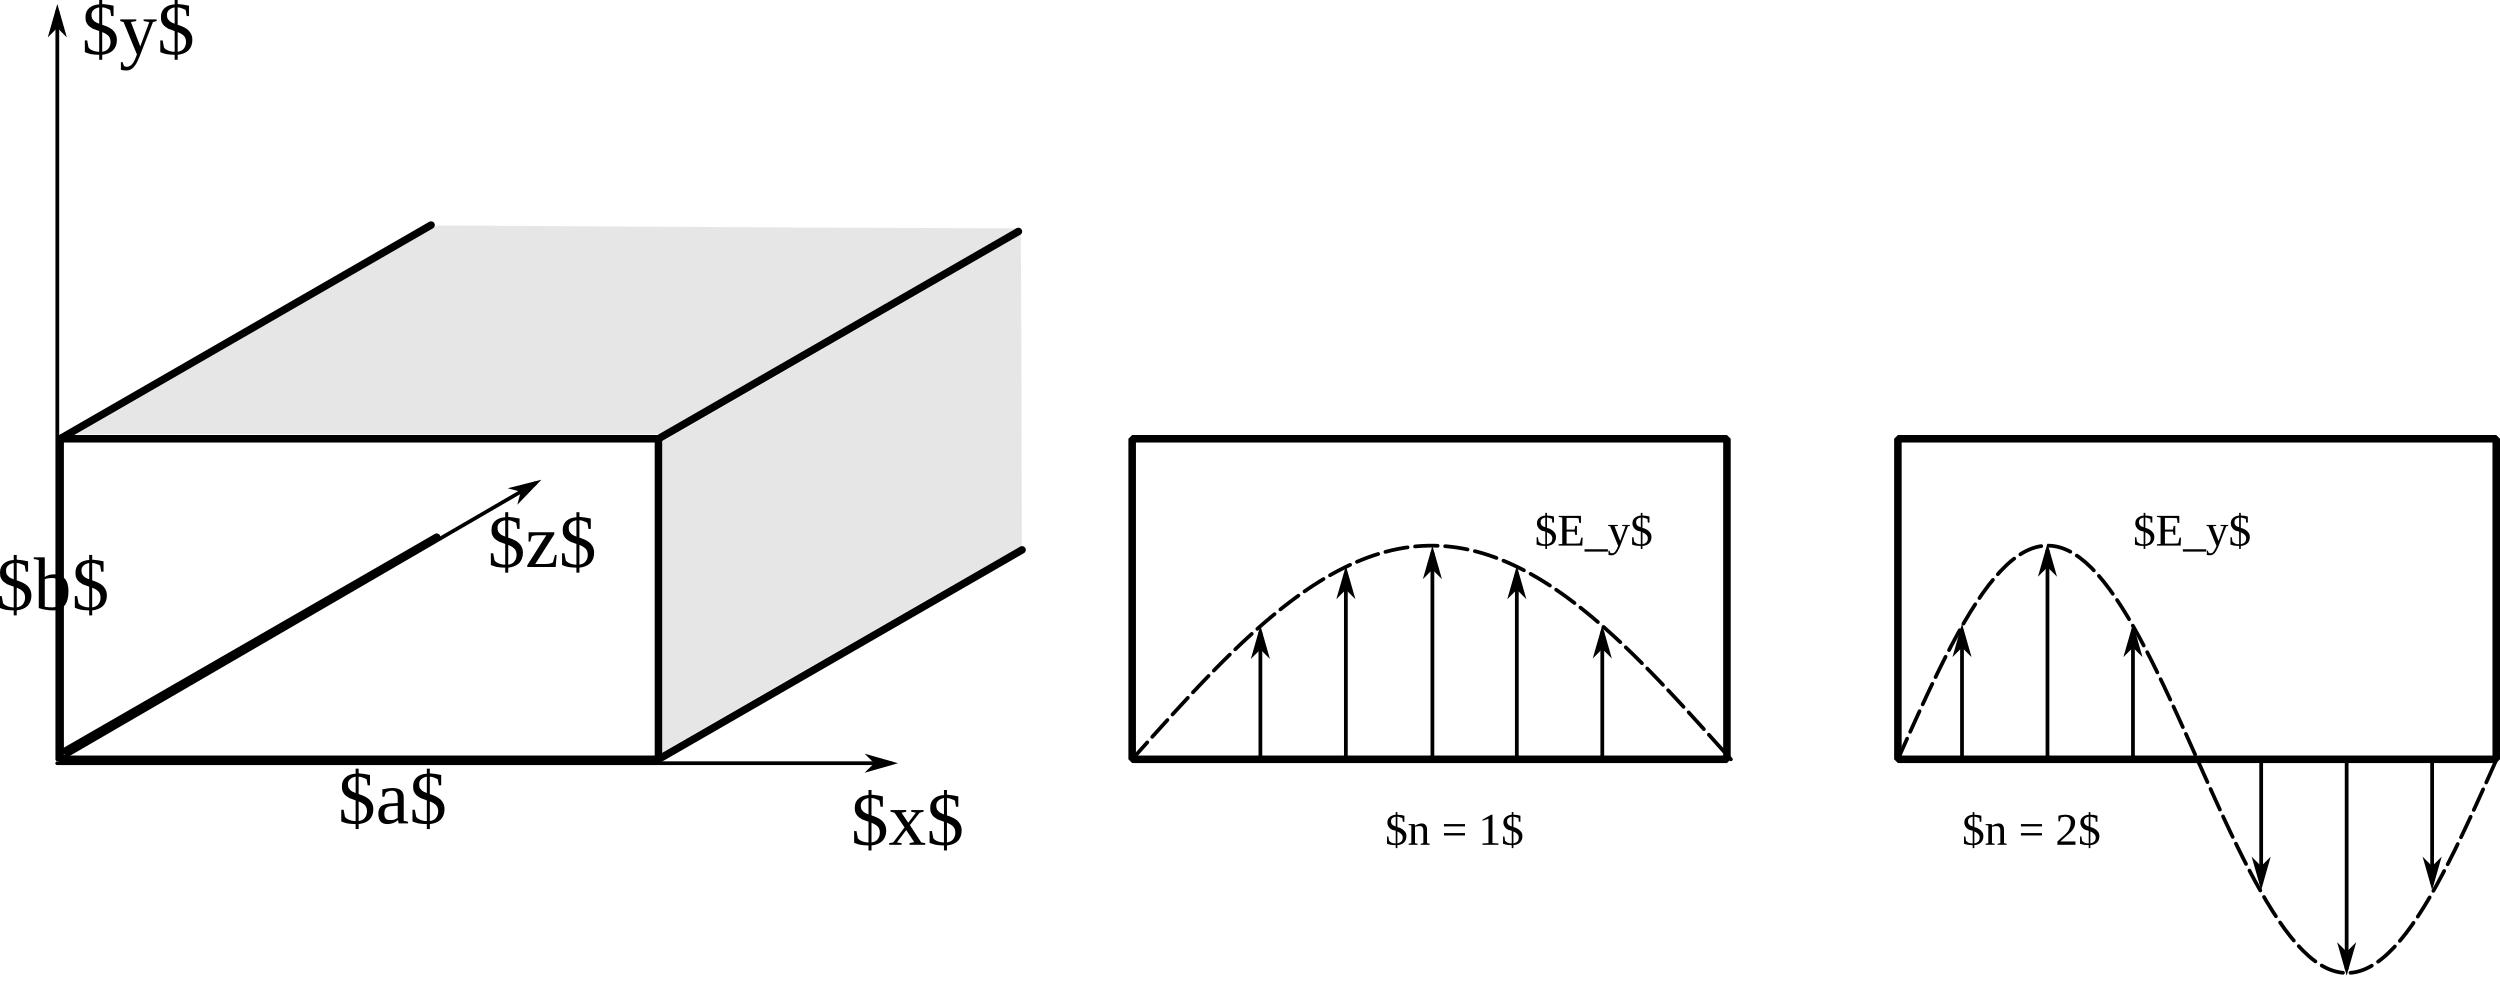
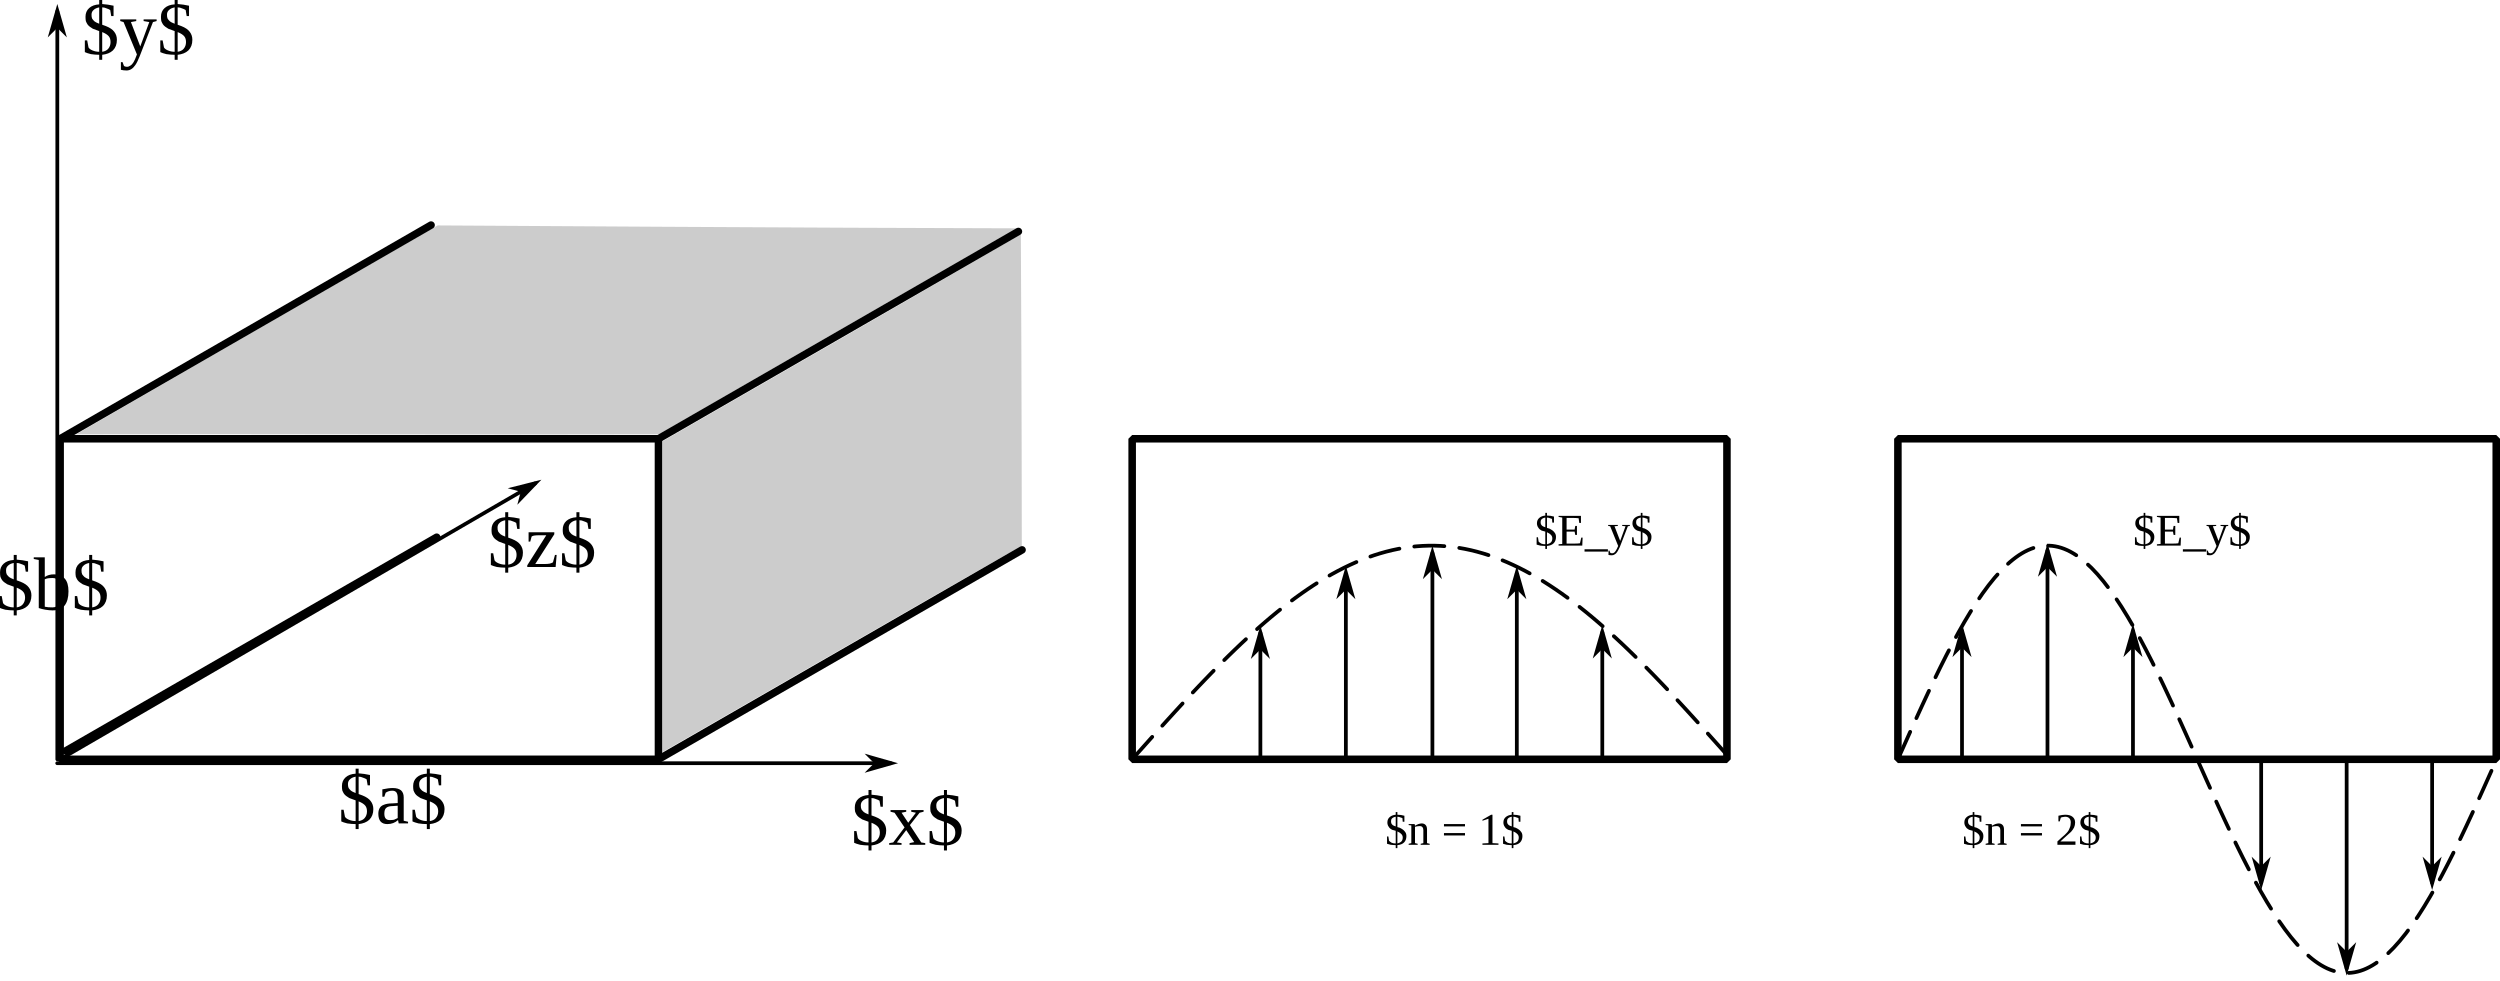
<svg xmlns="http://www.w3.org/2000/svg" width="11.699cm" height="4.587cm" viewBox="0 0 116.99 45.869" version="1.1" id="svg8">
  <defs id="defs2">
    <marker orient="auto" refY="0" refX="0" id="marker4943" style="overflow:visible">
      <path id="path4945" d="M 0,0 5,-5 -12.5,0 5,5 0,0 Z" style="fill:#000000;fill-opacity:1;fill-rule:evenodd;stroke:#000000;stroke-width:1pt;stroke-opacity:1" transform="matrix(-0.4,0,0,-0.4,-4,0)" />
    </marker>
    <marker orient="auto" refY="0" refX="0" id="marker4831" style="overflow:visible">
      <path id="path4833" d="M 0,0 5,-5 -12.5,0 5,5 0,0 Z" style="fill:#000000;fill-opacity:1;fill-rule:evenodd;stroke:#000000;stroke-width:1pt;stroke-opacity:1" transform="matrix(-0.4,0,0,-0.4,-4,0)" />
    </marker>
    <marker orient="auto" refY="0" refX="0" id="marker4749" style="overflow:visible">
      <path id="path4751" d="M 0,0 5,-5 -12.5,0 5,5 0,0 Z" style="fill:#000000;fill-opacity:1;fill-rule:evenodd;stroke:#000000;stroke-width:1pt;stroke-opacity:1" transform="matrix(-0.4,0,0,-0.4,-4,0)" />
    </marker>
    <marker orient="auto" refY="0" refX="0" id="marker4673" style="overflow:visible">
      <path id="path4675" d="M 0,0 5,-5 -12.5,0 5,5 0,0 Z" style="fill:#000000;fill-opacity:1;fill-rule:evenodd;stroke:#000000;stroke-width:1pt;stroke-opacity:1" transform="matrix(-0.4,0,0,-0.4,-4,0)" />
    </marker>
    <marker orient="auto" refY="0" refX="0" id="marker4603" style="overflow:visible">
      <path id="path4605" d="M 0,0 5,-5 -12.5,0 5,5 0,0 Z" style="fill:#000000;fill-opacity:1;fill-rule:evenodd;stroke:#000000;stroke-width:1pt;stroke-opacity:1" transform="matrix(-0.4,0,0,-0.4,-4,0)" />
    </marker>
    <marker orient="auto" refY="0" refX="0" id="marker4539" style="overflow:visible">
      <path id="path4541" d="M 0,0 5,-5 -12.5,0 5,5 0,0 Z" style="fill:#000000;fill-opacity:1;fill-rule:evenodd;stroke:#000000;stroke-width:1pt;stroke-opacity:1" transform="matrix(-0.4,0,0,-0.4,-4,0)" />
    </marker>
    <marker style="overflow:visible" id="marker4433" refX="0" refY="0" orient="auto">
      <path transform="matrix(-0.4,0,0,-0.4,-4,0)" style="fill:#000000;fill-opacity:1;fill-rule:evenodd;stroke:#000000;stroke-width:1pt;stroke-opacity:1" d="M 0,0 5,-5 -12.5,0 5,5 0,0 Z" id="path4435" />
    </marker>
    <marker style="overflow:visible" id="marker4381" refX="0" refY="0" orient="auto">
      <path transform="matrix(-0.4,0,0,-0.4,-4,0)" style="fill:#000000;fill-opacity:1;fill-rule:evenodd;stroke:#000000;stroke-width:1pt;stroke-opacity:1" d="M 0,0 5,-5 -12.5,0 5,5 0,0 Z" id="path4383" />
    </marker>
    <marker style="overflow:visible" id="marker4335" refX="0" refY="0" orient="auto">
      <path transform="matrix(-0.4,0,0,-0.4,-4,0)" style="fill:#000000;fill-opacity:1;fill-rule:evenodd;stroke:#000000;stroke-width:1pt;stroke-opacity:1" d="M 0,0 5,-5 -12.5,0 5,5 0,0 Z" id="path4337" />
    </marker>
    <marker style="overflow:visible" id="marker4295" refX="0" refY="0" orient="auto">
      <path transform="matrix(-0.4,0,0,-0.4,-4,0)" style="fill:#000000;fill-opacity:1;fill-rule:evenodd;stroke:#000000;stroke-width:1pt;stroke-opacity:1" d="M 0,0 5,-5 -12.5,0 5,5 0,0 Z" id="path4297" />
    </marker>
    <marker style="overflow:visible" id="marker4261" refX="0" refY="0" orient="auto">
      <path transform="matrix(-0.4,0,0,-0.4,-4,0)" style="fill:#000000;fill-opacity:1;fill-rule:evenodd;stroke:#000000;stroke-width:1pt;stroke-opacity:1" d="M 0,0 5,-5 -12.5,0 5,5 0,0 Z" id="path4263" />
    </marker>
    <marker orient="auto" refY="0" refX="0" id="Arrow1Mend" style="overflow:visible">
      <path id="path1054" d="M 0,0 5,-5 -12.5,0 5,5 0,0 Z" style="fill:#000000;fill-opacity:1;fill-rule:evenodd;stroke:#000000;stroke-width:1pt;stroke-opacity:1" transform="matrix(-0.4,0,0,-0.4,-4,0)" />
    </marker>
    <marker orient="auto" refY="0" refX="0" id="Arrow1Mend-4" style="overflow:visible">
      <path id="path1054-0" d="M 0,0 5,-5 -12.5,0 5,5 Z" style="fill:#000000;fill-opacity:1;fill-rule:evenodd;stroke:#000000;stroke-width:1pt;stroke-opacity:1" transform="matrix(-0.4,0,0,-0.4,-4,0)" />
    </marker>
    <marker orient="auto" refY="0" refX="0" id="Arrow1Mend-7" style="overflow:visible">
      <path id="path1054-1" d="M 0,0 5,-5 -12.5,0 5,5 Z" style="fill:#000000;fill-opacity:1;fill-rule:evenodd;stroke:#000000;stroke-width:1pt;stroke-opacity:1" transform="matrix(-0.4,0,0,-0.4,-4,0)" />
    </marker>
  </defs>
  <g id="layer1" transform="translate(-2.186035,-250.4679)">
-     <path style="opacity:1;fill:#e6e6e6;fill-opacity:1;fill-rule:nonzero;stroke:none;stroke-width:0.625;stroke-linecap:round;stroke-linejoin:bevel;stroke-miterlimit:4;stroke-dasharray:3.75, 1.25;stroke-dashoffset:0;stroke-opacity:1" d="m 5.747,270.792 c 6.362,-3.697 16.922,-9.776 16.922,-9.776 0,0 18.642,0.122 27.127,0.136 l -9.268,5.313 -7.471,4.326 c -9.46,0.032 -18.221,-0.023 -27.31,0.001 z" id="path5743" />
-     <path style="opacity:1;fill:#e6e6e6;fill-opacity:1;fill-rule:nonzero;stroke:none;stroke-width:0.625;stroke-linecap:round;stroke-linejoin:bevel;stroke-miterlimit:4;stroke-dasharray:3.75, 1.25;stroke-dashoffset:0;stroke-opacity:1" d="m 109.885,98.908 0.003,-25.762 28.968,-16.675 c 15.933,-9.171 30.39,-17.645 30.414,-17.621 0.149,26.815 0.158,51.665 0.158,51.665 0,0 -5.374,2.96 -29.388,16.803 -16.089,9.275 -29.457,16.973 -29.707,17.107 l -0.453,0.244 0.003,-25.762 z" id="path5759" transform="matrix(0.2822222,0,0,0.2822222,2.186035,250.4679)" />
+     <path style="opacity:1;fill:#cccccc;fill-opacity:1;fill-rule:nonzero;stroke:none;stroke-width:0.625;stroke-linecap:round;stroke-linejoin:bevel;stroke-miterlimit:4;stroke-dasharray:3.75, 1.25;stroke-dashoffset:0;stroke-opacity:1" d="m 5.747,270.792 c 6.362,-3.697 16.922,-9.776 16.922,-9.776 0,0 18.642,0.122 27.127,0.136 l -9.268,5.313 -7.471,4.326 c -9.46,0.032 -18.221,-0.023 -27.31,0.001 z" id="path5743" />
+     <path style="opacity:1;fill:#cccccc;fill-opacity:1;fill-rule:nonzero;stroke:none;stroke-width:0.625;stroke-linecap:round;stroke-linejoin:bevel;stroke-miterlimit:4;stroke-dasharray:3.75, 1.25;stroke-dashoffset:0;stroke-opacity:1" d="m 109.885,98.908 0.003,-25.762 28.968,-16.675 c 15.933,-9.171 30.39,-17.645 30.414,-17.621 0.149,26.815 0.158,51.665 0.158,51.665 0,0 -5.374,2.96 -29.388,16.803 -16.089,9.275 -29.457,16.973 -29.707,17.107 l -0.453,0.244 0.003,-25.762 z" id="path5759" transform="matrix(0.2822222,0,0,0.2822222,2.186035,250.4679)" />
    <rect style="opacity:1;fill:none;fill-opacity:1;fill-rule:nonzero;stroke:#000000;stroke-width:0.353;stroke-linecap:round;stroke-linejoin:bevel;stroke-miterlimit:4;stroke-dasharray:none;stroke-dashoffset:0;stroke-opacity:1;paint-order:stroke markers fill" id="rect821" width="28" height="15" x="91" y="271" />
-     <path style="opacity:1;fill:none;fill-opacity:1;fill-rule:nonzero;stroke:#000000;stroke-width:0.176;stroke-linecap:round;stroke-linejoin:bevel;stroke-miterlimit:4;stroke-dasharray:1.058, 0.353;stroke-dashoffset:0;stroke-opacity:1;paint-order:stroke markers fill" d="m 91,286 c 0.094,-0.212 0.189,-0.423 0.283,-0.634 0.094,-0.211 0.189,-0.422 0.283,-0.632 0.094,-0.21 0.189,-0.419 0.283,-0.627 0.094,-0.208 0.189,-0.414 0.283,-0.619 0.094,-0.205 0.189,-0.408 0.283,-0.609 0.094,-0.201 0.189,-0.4 0.283,-0.596 0.094,-0.196 0.189,-0.39 0.283,-0.581 0.094,-0.191 0.189,-0.379 0.283,-0.564 0.094,-0.185 0.189,-0.366 0.283,-0.544 0.094,-0.178 0.189,-0.352 0.283,-0.523 0.094,-0.17 0.189,-0.337 0.283,-0.499 0.094,-0.162 0.189,-0.32 0.283,-0.473 0.094,-0.153 0.189,-0.302 0.283,-0.445 0.094,-0.144 0.189,-0.282 0.283,-0.416 0.094,-0.133 0.189,-0.262 0.283,-0.384 0.094,-0.123 0.189,-0.24 0.283,-0.351 0.094,-0.112 0.189,-0.217 0.283,-0.317 0.094,-0.1 0.189,-0.194 0.283,-0.282 0.094,-0.088 0.189,-0.17 0.283,-0.245 0.094,-0.075 0.189,-0.145 0.283,-0.208 0.094,-0.063 0.189,-0.119 0.283,-0.169 0.094,-0.05 0.189,-0.093 0.283,-0.13 0.094,-0.037 0.189,-0.067 0.283,-0.09 0.094,-0.024 0.189,-0.04 0.283,-0.05 0.094,-0.01 0.189,-0.013 0.283,-0.01 0.094,0.003 0.189,0.013 0.283,0.03 0.094,0.017 0.189,0.04 0.283,0.07 0.094,0.03 0.189,0.067 0.283,0.11 0.094,0.043 0.189,0.093 0.283,0.15 0.094,0.056 0.189,0.119 0.283,0.188 0.094,0.069 0.189,0.145 0.283,0.226 0.094,0.082 0.189,0.17 0.283,0.264 0.094,0.094 0.189,0.194 0.283,0.3 0.094,0.106 0.189,0.217 0.283,0.335 0.094,0.117 0.189,0.24 0.283,0.368 0.094,0.128 0.189,0.262 0.283,0.4 0.094,0.139 0.189,0.282 0.283,0.431 0.094,0.148 0.189,0.302 0.283,0.459 0.094,0.158 0.189,0.32 0.283,0.486 0.094,0.166 0.189,0.337 0.283,0.511 0.094,0.174 0.189,0.352 0.283,0.534 0.094,0.181 0.189,0.366 0.283,0.554 0.094,0.188 0.189,0.379 0.283,0.573 0.094,0.194 0.189,0.39 0.283,0.589 0.094,0.199 0.189,0.4 0.283,0.603 0.094,0.203 0.189,0.408 0.283,0.614 0.094,0.206 0.189,0.414 0.283,0.623 0.094,0.209 0.189,0.419 0.283,0.629 0.094,0.211 0.189,0.422 0.283,0.633 0.094,0.211 0.189,0.423 0.283,0.635 0.094,0.211 0.189,0.423 0.283,0.633 0.094,0.211 0.189,0.421 0.283,0.629 0.094,0.209 0.189,0.417 0.283,0.623 0.094,0.206 0.189,0.411 0.283,0.614 0.094,0.203 0.189,0.404 0.283,0.603 0.094,0.199 0.189,0.395 0.283,0.589 0.094,0.194 0.189,0.385 0.283,0.573 0.094,0.188 0.189,0.373 0.283,0.554 0.094,0.182 0.189,0.36 0.283,0.534 0.094,0.174 0.189,0.345 0.283,0.511 0.094,0.166 0.189,0.328 0.283,0.486 0.094,0.158 0.189,0.311 0.283,0.459 0.094,0.148 0.189,0.292 0.283,0.431 0.094,0.139 0.189,0.272 0.283,0.4 0.094,0.128 0.189,0.251 0.283,0.368 0.094,0.117 0.189,0.229 0.283,0.335 0.094,0.106 0.189,0.206 0.283,0.3 0.094,0.094 0.189,0.182 0.283,0.264 0.094,0.082 0.189,0.157 0.283,0.226 0.094,0.069 0.189,0.132 0.283,0.188 0.094,0.056 0.189,0.106 0.283,0.15 0.094,0.043 0.189,0.08 0.283,0.11 0.094,0.03 0.189,0.054 0.283,0.07 0.094,0.017 0.189,0.027 0.283,0.03 0.094,0.003 0.189,-1e-5 0.283,-0.01 0.094,-0.01 0.189,-0.027 0.283,-0.05 0.094,-0.023 0.189,-0.054 0.283,-0.09 0.094,-0.037 0.189,-0.08 0.283,-0.13 0.094,-0.05 0.189,-0.106 0.283,-0.169 0.094,-0.063 0.189,-0.132 0.283,-0.208 0.094,-0.075 0.189,-0.157 0.283,-0.245 0.094,-0.088 0.189,-0.182 0.283,-0.282 0.094,-0.1 0.189,-0.206 0.283,-0.317 0.094,-0.112 0.189,-0.229 0.283,-0.351 0.094,-0.123 0.189,-0.251 0.283,-0.384 0.094,-0.133 0.189,-0.272 0.283,-0.416 0.094,-0.144 0.189,-0.292 0.283,-0.445 0.094,-0.153 0.189,-0.311 0.283,-0.473 0.094,-0.162 0.189,-0.328 0.283,-0.499 0.094,-0.17 0.189,-0.345 0.283,-0.523 0.094,-0.178 0.189,-0.36 0.283,-0.544 0.094,-0.185 0.189,-0.373 0.283,-0.564 0.094,-0.191 0.189,-0.385 0.283,-0.581 0.094,-0.196 0.189,-0.395 0.283,-0.596 0.094,-0.201 0.189,-0.404 0.283,-0.609 0.094,-0.205 0.189,-0.411 0.283,-0.619 0.094,-0.208 0.189,-0.417 0.283,-0.627 0.094,-0.21 0.189,-0.421 0.283,-0.632 0.094,-0.211 0.189,-0.423 0.283,-0.634" title="sin(x)" id="path859" />
+     <path style="opacity:1;fill:none;fill-opacity:1;fill-rule:nonzero;stroke:#000000;stroke-width:0.176;stroke-linecap:round;stroke-linejoin:bevel;stroke-miterlimit:4;stroke-dasharray:1.408,0.704;stroke-dashoffset:0;stroke-opacity:1;paint-order:stroke markers fill" d="m 91,286 c 0.094,-0.212 0.189,-0.423 0.283,-0.634 0.094,-0.211 0.189,-0.422 0.283,-0.632 0.094,-0.21 0.189,-0.419 0.283,-0.627 0.094,-0.208 0.189,-0.414 0.283,-0.619 0.094,-0.205 0.189,-0.408 0.283,-0.609 0.094,-0.201 0.189,-0.4 0.283,-0.596 0.094,-0.196 0.189,-0.39 0.283,-0.581 0.094,-0.191 0.189,-0.379 0.283,-0.564 0.094,-0.185 0.189,-0.366 0.283,-0.544 0.094,-0.178 0.189,-0.352 0.283,-0.523 0.094,-0.17 0.189,-0.337 0.283,-0.499 0.094,-0.162 0.189,-0.32 0.283,-0.473 0.094,-0.153 0.189,-0.302 0.283,-0.445 0.094,-0.144 0.189,-0.282 0.283,-0.416 0.094,-0.133 0.189,-0.262 0.283,-0.384 0.094,-0.123 0.189,-0.24 0.283,-0.351 0.094,-0.112 0.189,-0.217 0.283,-0.317 0.094,-0.1 0.189,-0.194 0.283,-0.282 0.094,-0.088 0.189,-0.17 0.283,-0.245 0.094,-0.075 0.189,-0.145 0.283,-0.208 0.094,-0.063 0.189,-0.119 0.283,-0.169 0.094,-0.05 0.189,-0.093 0.283,-0.13 0.094,-0.037 0.189,-0.067 0.283,-0.09 0.094,-0.024 0.189,-0.04 0.283,-0.05 0.094,-0.01 0.189,-0.013 0.283,-0.01 0.094,0.003 0.189,0.013 0.283,0.03 0.094,0.017 0.189,0.04 0.283,0.07 0.094,0.03 0.189,0.067 0.283,0.11 0.094,0.043 0.189,0.093 0.283,0.15 0.094,0.056 0.189,0.119 0.283,0.188 0.094,0.069 0.189,0.145 0.283,0.226 0.094,0.082 0.189,0.17 0.283,0.264 0.094,0.094 0.189,0.194 0.283,0.3 0.094,0.106 0.189,0.217 0.283,0.335 0.094,0.117 0.189,0.24 0.283,0.368 0.094,0.128 0.189,0.262 0.283,0.4 0.094,0.139 0.189,0.282 0.283,0.431 0.094,0.148 0.189,0.302 0.283,0.459 0.094,0.158 0.189,0.32 0.283,0.486 0.094,0.166 0.189,0.337 0.283,0.511 0.094,0.174 0.189,0.352 0.283,0.534 0.094,0.181 0.189,0.366 0.283,0.554 0.094,0.188 0.189,0.379 0.283,0.573 0.094,0.194 0.189,0.39 0.283,0.589 0.094,0.199 0.189,0.4 0.283,0.603 0.094,0.203 0.189,0.408 0.283,0.614 0.094,0.206 0.189,0.414 0.283,0.623 0.094,0.209 0.189,0.419 0.283,0.629 0.094,0.211 0.189,0.422 0.283,0.633 0.094,0.211 0.189,0.423 0.283,0.635 0.094,0.211 0.189,0.423 0.283,0.633 0.094,0.211 0.189,0.421 0.283,0.629 0.094,0.209 0.189,0.417 0.283,0.623 0.094,0.206 0.189,0.411 0.283,0.614 0.094,0.203 0.189,0.404 0.283,0.603 0.094,0.199 0.189,0.395 0.283,0.589 0.094,0.194 0.189,0.385 0.283,0.573 0.094,0.188 0.189,0.373 0.283,0.554 0.094,0.182 0.189,0.36 0.283,0.534 0.094,0.174 0.189,0.345 0.283,0.511 0.094,0.166 0.189,0.328 0.283,0.486 0.094,0.158 0.189,0.311 0.283,0.459 0.094,0.148 0.189,0.292 0.283,0.431 0.094,0.139 0.189,0.272 0.283,0.4 0.094,0.128 0.189,0.251 0.283,0.368 0.094,0.117 0.189,0.229 0.283,0.335 0.094,0.106 0.189,0.206 0.283,0.3 0.094,0.094 0.189,0.182 0.283,0.264 0.094,0.082 0.189,0.157 0.283,0.226 0.094,0.069 0.189,0.132 0.283,0.188 0.094,0.056 0.189,0.106 0.283,0.15 0.094,0.043 0.189,0.08 0.283,0.11 0.094,0.03 0.189,0.054 0.283,0.07 0.094,0.017 0.189,0.027 0.283,0.03 0.094,0.003 0.189,-1e-5 0.283,-0.01 0.094,-0.01 0.189,-0.027 0.283,-0.05 0.094,-0.023 0.189,-0.054 0.283,-0.09 0.094,-0.037 0.189,-0.08 0.283,-0.13 0.094,-0.05 0.189,-0.106 0.283,-0.169 0.094,-0.063 0.189,-0.132 0.283,-0.208 0.094,-0.075 0.189,-0.157 0.283,-0.245 0.094,-0.088 0.189,-0.182 0.283,-0.282 0.094,-0.1 0.189,-0.206 0.283,-0.317 0.094,-0.112 0.189,-0.229 0.283,-0.351 0.094,-0.123 0.189,-0.251 0.283,-0.384 0.094,-0.133 0.189,-0.272 0.283,-0.416 0.094,-0.144 0.189,-0.292 0.283,-0.445 0.094,-0.153 0.189,-0.311 0.283,-0.473 0.094,-0.162 0.189,-0.328 0.283,-0.499 0.094,-0.17 0.189,-0.345 0.283,-0.523 0.094,-0.178 0.189,-0.36 0.283,-0.544 0.094,-0.185 0.189,-0.373 0.283,-0.564 0.094,-0.191 0.189,-0.385 0.283,-0.581 0.094,-0.196 0.189,-0.395 0.283,-0.596 0.094,-0.201 0.189,-0.404 0.283,-0.609 0.094,-0.205 0.189,-0.411 0.283,-0.619 0.094,-0.208 0.189,-0.417 0.283,-0.627 0.094,-0.21 0.189,-0.421 0.283,-0.632 0.094,-0.211 0.189,-0.423 0.283,-0.634" title="sin(x)" id="path859" />
    <path id="path871" d="m 98,285.971 0,-9.732" style="fill:none;stroke:#000000;stroke-width:0.176;stroke-linecap:round;stroke-linejoin:miter;stroke-opacity:1;marker-end:url(#marker4749)" />
    <path id="path873" d="m 102,286 0,-6" style="fill:none;stroke:#000000;stroke-width:0.176;stroke-linecap:round;stroke-linejoin:miter;stroke-opacity:1;marker-end:url(#marker4673)" />
    <path id="path875" d="m 94,286 0,-6" style="fill:none;stroke:#000000;stroke-width:0.176;stroke-linecap:round;stroke-linejoin:miter;stroke-opacity:1;marker-end:url(#marker4831)" />
    <path id="path871-5" d="m 112,285.998 0,9.777" style="fill:none;stroke:#000000;stroke-width:0.176;stroke-linecap:round;stroke-linejoin:miter;stroke-opacity:1;marker-end:url(#marker4539)" />
    <path id="path873-1" d="m 116,286.12 0,5.652" style="fill:none;stroke:#000000;stroke-width:0.176;stroke-linecap:round;stroke-linejoin:miter;stroke-opacity:1;marker-end:url(#marker4943)" />
    <path id="path873-3" d="m 108,286.12 0,5.652" style="fill:none;stroke:#000000;stroke-width:0.176;stroke-linecap:round;stroke-linejoin:miter;stroke-opacity:1;marker-end:url(#marker4603)" />
    <rect style="opacity:1;fill:none;fill-opacity:1;fill-rule:nonzero;stroke:#000000;stroke-width:0.353;stroke-linecap:round;stroke-linejoin:bevel;stroke-miterlimit:4;stroke-dasharray:none;stroke-dashoffset:0;stroke-opacity:1;paint-order:stroke markers fill" id="rect821-1" width="27.833" height="15" x="55.167" y="271" />
    <path id="path871-6" d="m 69.217,285.849 0,-9.495" style="fill:none;stroke:#000000;stroke-width:0.176;stroke-linecap:round;stroke-linejoin:miter;stroke-opacity:1;marker-end:url(#marker4295)" />
    <path id="path873-37" d="m 65.167,286 0,-8.709" style="fill:none;stroke:#000000;stroke-width:0.176;stroke-linecap:butt;stroke-linejoin:miter;stroke-opacity:1;marker-end:url(#marker4335)" />
    <path id="path875-8" d="m 61.167,286.001 0,-5.913" style="fill:none;stroke:#000000;stroke-width:0.176;stroke-linecap:round;stroke-linejoin:miter;stroke-opacity:1;marker-end:url(#marker4381)" />
-     <path id="path972" title="sin(x)" d="m 55.167,286 c 0.094,-0.106 0.189,-0.212 0.283,-0.317 0.094,-0.106 0.189,-0.211 0.283,-0.317 0.094,-0.106 0.189,-0.211 0.283,-0.316 0.094,-0.105 0.189,-0.21 0.283,-0.315 0.094,-0.105 0.189,-0.21 0.283,-0.314 0.094,-0.104 0.189,-0.209 0.283,-0.312 0.094,-0.104 0.189,-0.207 0.283,-0.311 0.094,-0.103 0.189,-0.206 0.283,-0.308 0.094,-0.102 0.189,-0.204 0.283,-0.306 0.094,-0.101 0.189,-0.203 0.283,-0.303 0.094,-0.1 0.189,-0.2 0.283,-0.3 0.094,-0.099 0.189,-0.198 0.283,-0.296 0.094,-0.098 0.189,-0.196 0.283,-0.293 0.094,-0.097 0.189,-0.193 0.283,-0.289 0.094,-0.096 0.189,-0.19 0.283,-0.284 0.094,-0.094 0.189,-0.187 0.283,-0.28 0.094,-0.092 0.189,-0.184 0.283,-0.275 0.094,-0.091 0.189,-0.181 0.283,-0.27 0.094,-0.089 0.189,-0.177 0.283,-0.264 0.094,-0.087 0.189,-0.173 0.283,-0.258 0.094,-0.085 0.189,-0.169 0.283,-0.253 0.094,-0.083 0.189,-0.165 0.283,-0.246 0.094,-0.081 0.189,-0.161 0.283,-0.24 0.094,-0.079 0.189,-0.157 0.283,-0.233 0.094,-0.076 0.189,-0.152 0.283,-0.226 0.094,-0.074 0.189,-0.147 0.283,-0.219 0.094,-0.072 0.189,-0.142 0.283,-0.212 0.094,-0.069 0.189,-0.137 0.283,-0.204 0.094,-0.067 0.189,-0.132 0.283,-0.196 0.094,-0.064 0.189,-0.127 0.283,-0.188 0.094,-0.061 0.189,-0.121 0.283,-0.18 0.094,-0.059 0.189,-0.116 0.283,-0.172 0.094,-0.056 0.189,-0.11 0.283,-0.163 0.094,-0.053 0.189,-0.104 0.283,-0.154 0.094,-0.05 0.189,-0.098 0.283,-0.145 0.094,-0.047 0.189,-0.092 0.283,-0.136 0.094,-0.044 0.189,-0.086 0.283,-0.127 0.094,-0.041 0.189,-0.08 0.283,-0.118 0.094,-0.038 0.189,-0.074 0.283,-0.109 0.094,-0.035 0.189,-0.068 0.283,-0.099 0.094,-0.031 0.189,-0.061 0.283,-0.089 0.094,-0.028 0.189,-0.055 0.283,-0.08 0.094,-0.025 0.189,-0.048 0.283,-0.07 0.094,-0.022 0.189,-0.042 0.283,-0.06 0.094,-0.018 0.189,-0.035 0.283,-0.05 0.094,-0.015 0.189,-0.029 0.283,-0.04 0.094,-0.012 0.189,-0.022 0.283,-0.03 0.094,-0.008 0.189,-0.015 0.283,-0.02 0.094,-0.005 0.189,-0.008 0.283,-0.01 0.094,-10e-4 0.189,-10e-4 0.283,0 0.094,0.002 0.189,0.005 0.283,0.01 0.094,0.005 0.189,0.012 0.283,0.02 0.094,0.008 0.189,0.018 0.283,0.03 0.094,0.012 0.189,0.025 0.283,0.04 0.094,0.015 0.189,0.032 0.283,0.05 0.094,0.018 0.189,0.038 0.283,0.06 0.094,0.022 0.189,0.045 0.283,0.07 0.094,0.025 0.189,0.051 0.283,0.08 0.094,0.028 0.189,0.058 0.283,0.089 0.094,0.031 0.189,0.064 0.283,0.099 0.094,0.035 0.189,0.071 0.283,0.109 0.094,0.038 0.189,0.077 0.283,0.118 0.094,0.041 0.189,0.083 0.283,0.127 0.094,0.044 0.189,0.089 0.283,0.136 0.094,0.047 0.189,0.095 0.283,0.145 0.094,0.05 0.189,0.101 0.283,0.154 0.094,0.053 0.189,0.107 0.283,0.163 0.094,0.056 0.189,0.113 0.283,0.172 0.094,0.059 0.189,0.119 0.283,0.18 0.094,0.061 0.189,0.124 0.283,0.188 0.094,0.064 0.189,0.129 0.283,0.196 0.094,0.067 0.189,0.135 0.283,0.204 0.094,0.069 0.189,0.14 0.283,0.212 0.094,0.072 0.189,0.145 0.283,0.219 0.094,0.074 0.189,0.15 0.283,0.226 0.094,0.076 0.189,0.154 0.283,0.233 0.094,0.079 0.189,0.159 0.283,0.24 0.094,0.081 0.189,0.163 0.283,0.246 0.094,0.083 0.189,0.167 0.283,0.253 0.094,0.085 0.189,0.171 0.283,0.258 0.094,0.087 0.189,0.175 0.283,0.264 0.094,0.089 0.189,0.179 0.283,0.27 0.094,0.091 0.189,0.182 0.283,0.275 0.094,0.092 0.189,0.186 0.283,0.28 0.094,0.094 0.189,0.189 0.283,0.284 0.094,0.096 0.189,0.192 0.283,0.289 0.094,0.097 0.189,0.194 0.283,0.293 0.094,0.098 0.189,0.197 0.283,0.296 0.094,0.099 0.189,0.199 0.283,0.3 0.094,0.101 0.189,0.202 0.283,0.303 0.094,0.101 0.189,0.203 0.283,0.306 0.094,0.102 0.189,0.205 0.283,0.308 0.094,0.103 0.189,0.207 0.283,0.311 0.094,0.104 0.189,0.208 0.283,0.312 0.094,0.104 0.189,0.209 0.283,0.314 0.094,0.105 0.189,0.21 0.283,0.315 0.094,0.105 0.189,0.211 0.283,0.316 0.094,0.106 0.189,0.211 0.283,0.317 0.094,0.106 0.189,0.211 0.283,0.317" style="opacity:1;fill:none;fill-opacity:1;fill-rule:nonzero;stroke:#000000;stroke-width:0.176;stroke-linecap:round;stroke-linejoin:bevel;stroke-miterlimit:4;stroke-dasharray:1.058, 0.353;stroke-dashoffset:0;stroke-opacity:1;paint-order:stroke markers fill" />
+     <path id="path972" title="sin(x)" d="m 55.167,286 c 0.094,-0.106 0.189,-0.212 0.283,-0.317 0.094,-0.106 0.189,-0.211 0.283,-0.317 0.094,-0.106 0.189,-0.211 0.283,-0.316 0.094,-0.105 0.189,-0.21 0.283,-0.315 0.094,-0.105 0.189,-0.21 0.283,-0.314 0.094,-0.104 0.189,-0.209 0.283,-0.312 0.094,-0.104 0.189,-0.207 0.283,-0.311 0.094,-0.103 0.189,-0.206 0.283,-0.308 0.094,-0.102 0.189,-0.204 0.283,-0.306 0.094,-0.101 0.189,-0.203 0.283,-0.303 0.094,-0.1 0.189,-0.2 0.283,-0.3 0.094,-0.099 0.189,-0.198 0.283,-0.296 0.094,-0.098 0.189,-0.196 0.283,-0.293 0.094,-0.097 0.189,-0.193 0.283,-0.289 0.094,-0.096 0.189,-0.19 0.283,-0.284 0.094,-0.094 0.189,-0.187 0.283,-0.28 0.094,-0.092 0.189,-0.184 0.283,-0.275 0.094,-0.091 0.189,-0.181 0.283,-0.27 0.094,-0.089 0.189,-0.177 0.283,-0.264 0.094,-0.087 0.189,-0.173 0.283,-0.258 0.094,-0.085 0.189,-0.169 0.283,-0.253 0.094,-0.083 0.189,-0.165 0.283,-0.246 0.094,-0.081 0.189,-0.161 0.283,-0.24 0.094,-0.079 0.189,-0.157 0.283,-0.233 0.094,-0.076 0.189,-0.152 0.283,-0.226 0.094,-0.074 0.189,-0.147 0.283,-0.219 0.094,-0.072 0.189,-0.142 0.283,-0.212 0.094,-0.069 0.189,-0.137 0.283,-0.204 0.094,-0.067 0.189,-0.132 0.283,-0.196 0.094,-0.064 0.189,-0.127 0.283,-0.188 0.094,-0.061 0.189,-0.121 0.283,-0.18 0.094,-0.059 0.189,-0.116 0.283,-0.172 0.094,-0.056 0.189,-0.11 0.283,-0.163 0.094,-0.053 0.189,-0.104 0.283,-0.154 0.094,-0.05 0.189,-0.098 0.283,-0.145 0.094,-0.047 0.189,-0.092 0.283,-0.136 0.094,-0.044 0.189,-0.086 0.283,-0.127 0.094,-0.041 0.189,-0.08 0.283,-0.118 0.094,-0.038 0.189,-0.074 0.283,-0.109 0.094,-0.035 0.189,-0.068 0.283,-0.099 0.094,-0.031 0.189,-0.061 0.283,-0.089 0.094,-0.028 0.189,-0.055 0.283,-0.08 0.094,-0.025 0.189,-0.048 0.283,-0.07 0.094,-0.022 0.189,-0.042 0.283,-0.06 0.094,-0.018 0.189,-0.035 0.283,-0.05 0.094,-0.015 0.189,-0.029 0.283,-0.04 0.094,-0.012 0.189,-0.022 0.283,-0.03 0.094,-0.008 0.189,-0.015 0.283,-0.02 0.094,-0.005 0.189,-0.008 0.283,-0.01 0.094,-10e-4 0.189,-10e-4 0.283,0 0.094,0.002 0.189,0.005 0.283,0.01 0.094,0.005 0.189,0.012 0.283,0.02 0.094,0.008 0.189,0.018 0.283,0.03 0.094,0.012 0.189,0.025 0.283,0.04 0.094,0.015 0.189,0.032 0.283,0.05 0.094,0.018 0.189,0.038 0.283,0.06 0.094,0.022 0.189,0.045 0.283,0.07 0.094,0.025 0.189,0.051 0.283,0.08 0.094,0.028 0.189,0.058 0.283,0.089 0.094,0.031 0.189,0.064 0.283,0.099 0.094,0.035 0.189,0.071 0.283,0.109 0.094,0.038 0.189,0.077 0.283,0.118 0.094,0.041 0.189,0.083 0.283,0.127 0.094,0.044 0.189,0.089 0.283,0.136 0.094,0.047 0.189,0.095 0.283,0.145 0.094,0.05 0.189,0.101 0.283,0.154 0.094,0.053 0.189,0.107 0.283,0.163 0.094,0.056 0.189,0.113 0.283,0.172 0.094,0.059 0.189,0.119 0.283,0.18 0.094,0.061 0.189,0.124 0.283,0.188 0.094,0.064 0.189,0.129 0.283,0.196 0.094,0.067 0.189,0.135 0.283,0.204 0.094,0.069 0.189,0.14 0.283,0.212 0.094,0.072 0.189,0.145 0.283,0.219 0.094,0.074 0.189,0.15 0.283,0.226 0.094,0.076 0.189,0.154 0.283,0.233 0.094,0.079 0.189,0.159 0.283,0.24 0.094,0.081 0.189,0.163 0.283,0.246 0.094,0.083 0.189,0.167 0.283,0.253 0.094,0.085 0.189,0.171 0.283,0.258 0.094,0.087 0.189,0.175 0.283,0.264 0.094,0.089 0.189,0.179 0.283,0.27 0.094,0.091 0.189,0.182 0.283,0.275 0.094,0.092 0.189,0.186 0.283,0.28 0.094,0.094 0.189,0.189 0.283,0.284 0.094,0.096 0.189,0.192 0.283,0.289 0.094,0.097 0.189,0.194 0.283,0.293 0.094,0.098 0.189,0.197 0.283,0.296 0.094,0.099 0.189,0.199 0.283,0.3 0.094,0.101 0.189,0.202 0.283,0.303 0.094,0.101 0.189,0.203 0.283,0.306 0.094,0.102 0.189,0.205 0.283,0.308 0.094,0.103 0.189,0.207 0.283,0.311 0.094,0.104 0.189,0.208 0.283,0.312 0.094,0.104 0.189,0.209 0.283,0.314 0.094,0.105 0.189,0.21 0.283,0.315 0.094,0.105 0.189,0.211 0.283,0.316 0.094,0.106 0.189,0.211 0.283,0.317 0.094,0.106 0.189,0.211 0.283,0.317" style="opacity:1;fill:none;fill-opacity:1;fill-rule:nonzero;stroke:#000000;stroke-width:0.176;stroke-linecap:round;stroke-linejoin:bevel;stroke-miterlimit:4;stroke-dasharray:1.408,0.704;stroke-dashoffset:0;stroke-opacity:1;paint-order:stroke markers fill" />
    <path id="path875-8-5" d="m 77.167,286.001 0,-5.935" style="fill:none;stroke:#000000;stroke-width:0.176;stroke-linecap:round;stroke-linejoin:miter;stroke-opacity:1;marker-end:url(#marker4433)" />
    <path id="path873-37-9" d="m 73.167,286 0,-8.709" style="fill:none;stroke:#000000;stroke-width:0.176;stroke-linecap:butt;stroke-linejoin:miter;stroke-opacity:1;marker-end:url(#marker4261)" />
    <rect style="opacity:1;fill:none;fill-opacity:1;fill-rule:nonzero;stroke:#000000;stroke-width:0.353;stroke-linecap:round;stroke-linejoin:bevel;stroke-miterlimit:4;stroke-dasharray:none;stroke-dashoffset:0;stroke-opacity:1;paint-order:stroke markers fill" id="rect821-1-4" width="28" height="15" x="5" y="271" />
    <path style="fill:none;stroke:#000000;stroke-width:0.176;stroke-linecap:round;stroke-linejoin:miter;stroke-opacity:1;marker-end:url(#Arrow1Mend)" d="m 4.868,286 0,-35" id="path1043" />
    <path style="fill:none;stroke:#000000;stroke-width:0.176;stroke-linecap:round;stroke-linejoin:miter;stroke-opacity:1;marker-end:url(#Arrow1Mend-4)" d="m 4.864,286.183 39,0" id="path1043-8" />
    <path style="fill:none;stroke:#000000;stroke-width:0.176;stroke-linecap:round;stroke-linejoin:miter;stroke-opacity:1;marker-end:url(#Arrow1Mend-7)" d="M 5,286 27.222,273.091" id="path1043-7" />
    <path style="fill:none;stroke:#000000;stroke-width:0.353;stroke-linecap:round;stroke-linejoin:miter;stroke-opacity:1" d="M 22.358,261 5,271" id="path2352" />
    <path style="fill:none;stroke:#000000;stroke-width:0.353;stroke-linecap:round;stroke-linejoin:miter;stroke-opacity:1" d="M 49.843,261.3 33,271" id="path2352-4" />
    <path style="fill:none;stroke:#000000;stroke-width:0.353;stroke-linecap:round;stroke-linejoin:miter;stroke-opacity:1" d="M 50.014,276.2 33,286" id="path2352-1" />
    <g id="layer2">
      <text xml:space="preserve" style="font-style:normal;font-variant:normal;font-weight:normal;font-stretch:normal;font-size:2.117px;line-height:1.25;font-family:'Times New Roman';-inkscape-font-specification:'Times New Roman, Normal';text-align:start;letter-spacing:0px;word-spacing:0px;writing-mode:lr-tb;text-anchor:start;fill:#000000;fill-opacity:1;stroke:none;stroke-width:0.265" x="74" y="276" id="text2398">
        <tspan id="tspan2396" x="74" y="276" style="stroke-width:0.265">$E_y$</tspan>
      </text>
      <text xml:space="preserve" style="font-style:normal;font-variant:normal;font-weight:normal;font-stretch:normal;font-size:2.117px;line-height:1.25;font-family:'Times New Roman';-inkscape-font-specification:'Times New Roman, Normal';text-align:start;letter-spacing:0px;word-spacing:0px;writing-mode:lr-tb;text-anchor:start;fill:#000000;fill-opacity:1;stroke:none;stroke-width:0.265" x="102" y="276" id="text2398-6">
        <tspan id="tspan2396-0" x="102" y="276" style="stroke-width:0.265">$E_y$</tspan>
      </text>
      <text xml:space="preserve" style="font-style:normal;font-variant:normal;font-weight:normal;font-stretch:normal;font-size:2.117px;line-height:1.25;font-family:'Times New Roman';-inkscape-font-specification:'Times New Roman, Normal';text-align:start;letter-spacing:0px;word-spacing:0px;writing-mode:lr-tb;text-anchor:start;fill:#000000;fill-opacity:1;stroke:none;stroke-width:0.265" x="67" y="290" id="text2420">
        <tspan id="tspan2418" x="67" y="290" style="stroke-width:0.265">$n = 1$</tspan>
      </text>
      <text xml:space="preserve" style="font-style:normal;font-variant:normal;font-weight:normal;font-stretch:normal;font-size:2.117px;line-height:1.25;font-family:'Times New Roman';-inkscape-font-specification:'Times New Roman, Normal';text-align:start;letter-spacing:0px;word-spacing:0px;writing-mode:lr-tb;text-anchor:start;fill:#000000;fill-opacity:1;stroke:none;stroke-width:0.176" x="94" y="290" id="text2424">
        <tspan id="tspan2422" x="94" y="290" style="stroke-width:0.176">$n = 2$</tspan>
      </text>
      <text xml:space="preserve" style="color:#000000;font-style:normal;font-variant:normal;font-weight:normal;font-stretch:normal;font-size:3.528px;line-height:125%;font-family:'Times New Roman';-inkscape-font-specification:'Times New Roman, ';text-indent:0;text-align:start;text-decoration:none;text-decoration-line:none;text-decoration-style:solid;text-decoration-color:#000000;letter-spacing:0px;word-spacing:0px;text-transform:none;direction:ltr;block-progression:tb;writing-mode:lr-tb;baseline-shift:baseline;text-anchor:start;white-space:normal;clip-rule:nonzero;display:inline;overflow:visible;visibility:visible;opacity:1;isolation:auto;mix-blend-mode:normal;color-interpolation:sRGB;color-interpolation-filters:linearRGB;solid-color:#000000;solid-opacity:1;fill:#000000;fill-opacity:1;fill-rule:nonzero;stroke:none;stroke-width:0.5;stroke-linecap:butt;stroke-linejoin:miter;stroke-miterlimit:4;stroke-dasharray:none;stroke-dashoffset:0;stroke-opacity:1;color-rendering:auto;image-rendering:auto;shape-rendering:auto;text-rendering:auto;enable-background:accumulate" x="42" y="290" id="text4199">
        <tspan id="tspan4201" x="42" y="290">$x$</tspan>
      </text>
      <text id="text4239" y="277" x="25" style="color:#000000;font-style:normal;font-variant:normal;font-weight:normal;font-stretch:normal;font-size:3.528px;line-height:125%;font-family:'Times New Roman';-inkscape-font-specification:'Times New Roman, ';text-indent:0;text-align:start;text-decoration:none;text-decoration-line:none;text-decoration-style:solid;text-decoration-color:#000000;letter-spacing:0px;word-spacing:0px;text-transform:none;direction:ltr;block-progression:tb;writing-mode:lr-tb;baseline-shift:baseline;text-anchor:start;white-space:normal;clip-rule:nonzero;display:inline;overflow:visible;visibility:visible;opacity:1;isolation:auto;mix-blend-mode:normal;color-interpolation:sRGB;color-interpolation-filters:linearRGB;solid-color:#000000;solid-opacity:1;fill:#000000;fill-opacity:1;fill-rule:nonzero;stroke:none;stroke-width:0.5;stroke-linecap:butt;stroke-linejoin:miter;stroke-miterlimit:4;stroke-dasharray:none;stroke-dashoffset:0;stroke-opacity:1;color-rendering:auto;image-rendering:auto;shape-rendering:auto;text-rendering:auto;enable-background:accumulate" xml:space="preserve">
        <tspan y="277" x="25" id="tspan4241">$z$</tspan>
      </text>
      <text xml:space="preserve" style="color:#000000;font-style:normal;font-variant:normal;font-weight:normal;font-stretch:normal;font-size:3.528px;line-height:125%;font-family:'Times New Roman';-inkscape-font-specification:'Times New Roman, ';text-indent:0;text-align:start;text-decoration:none;text-decoration-line:none;text-decoration-style:solid;text-decoration-color:#000000;letter-spacing:0px;word-spacing:0px;text-transform:none;direction:ltr;block-progression:tb;writing-mode:lr-tb;baseline-shift:baseline;text-anchor:start;white-space:normal;clip-rule:nonzero;display:inline;overflow:visible;visibility:visible;opacity:1;isolation:auto;mix-blend-mode:normal;color-interpolation:sRGB;color-interpolation-filters:linearRGB;solid-color:#000000;solid-opacity:1;fill:#000000;fill-opacity:1;fill-rule:nonzero;stroke:none;stroke-width:0.5;stroke-linecap:butt;stroke-linejoin:miter;stroke-miterlimit:4;stroke-dasharray:none;stroke-dashoffset:0;stroke-opacity:1;color-rendering:auto;image-rendering:auto;shape-rendering:auto;text-rendering:auto;enable-background:accumulate" x="6" y="253" id="text4243">
        <tspan id="tspan4245" x="6" y="253">$y$</tspan>
      </text>
      <text xml:space="preserve" style="color:#000000;font-style:normal;font-variant:normal;font-weight:normal;font-stretch:normal;font-size:3.528px;line-height:125%;font-family:'Times New Roman';-inkscape-font-specification:'Times New Roman, ';text-indent:0;text-align:start;text-decoration:none;text-decoration-line:none;text-decoration-style:solid;text-decoration-color:#000000;letter-spacing:0px;word-spacing:0px;text-transform:none;direction:ltr;block-progression:tb;writing-mode:lr-tb;baseline-shift:baseline;text-anchor:start;white-space:normal;clip-rule:nonzero;display:inline;overflow:visible;visibility:visible;opacity:1;isolation:auto;mix-blend-mode:normal;color-interpolation:sRGB;color-interpolation-filters:linearRGB;solid-color:#000000;solid-opacity:1;fill:#000000;fill-opacity:1;fill-rule:nonzero;stroke:none;stroke-width:0.5;stroke-linecap:butt;stroke-linejoin:miter;stroke-miterlimit:4;stroke-dasharray:none;stroke-dashoffset:0;stroke-opacity:1;color-rendering:auto;image-rendering:auto;shape-rendering:auto;text-rendering:auto;enable-background:accumulate" x="18" y="289" id="text4247">
        <tspan id="tspan4249" x="18" y="289">$a$</tspan>
      </text>
      <text id="text4251" y="279" x="2" style="color:#000000;font-style:normal;font-variant:normal;font-weight:normal;font-stretch:normal;font-size:3.528px;line-height:125%;font-family:'Times New Roman';-inkscape-font-specification:'Times New Roman, ';text-indent:0;text-align:start;text-decoration:none;text-decoration-line:none;text-decoration-style:solid;text-decoration-color:#000000;letter-spacing:0px;word-spacing:0px;text-transform:none;direction:ltr;block-progression:tb;writing-mode:lr-tb;baseline-shift:baseline;text-anchor:start;white-space:normal;clip-rule:nonzero;display:inline;overflow:visible;visibility:visible;opacity:1;isolation:auto;mix-blend-mode:normal;color-interpolation:sRGB;color-interpolation-filters:linearRGB;solid-color:#000000;solid-opacity:1;fill:#000000;fill-opacity:1;fill-rule:nonzero;stroke:none;stroke-width:0.5;stroke-linecap:butt;stroke-linejoin:miter;stroke-miterlimit:4;stroke-dasharray:none;stroke-dashoffset:0;stroke-opacity:1;color-rendering:auto;image-rendering:auto;shape-rendering:auto;text-rendering:auto;enable-background:accumulate" xml:space="preserve">
        <tspan y="279" x="2" id="tspan4253">$b$</tspan>
      </text>
    </g>
    <path id="path5761" d="M 22.621,275.607 5.263,285.606" style="fill:none;stroke:#000000;stroke-width:0.353;stroke-linecap:round;stroke-linejoin:miter;stroke-opacity:1" />
  </g>
</svg>
